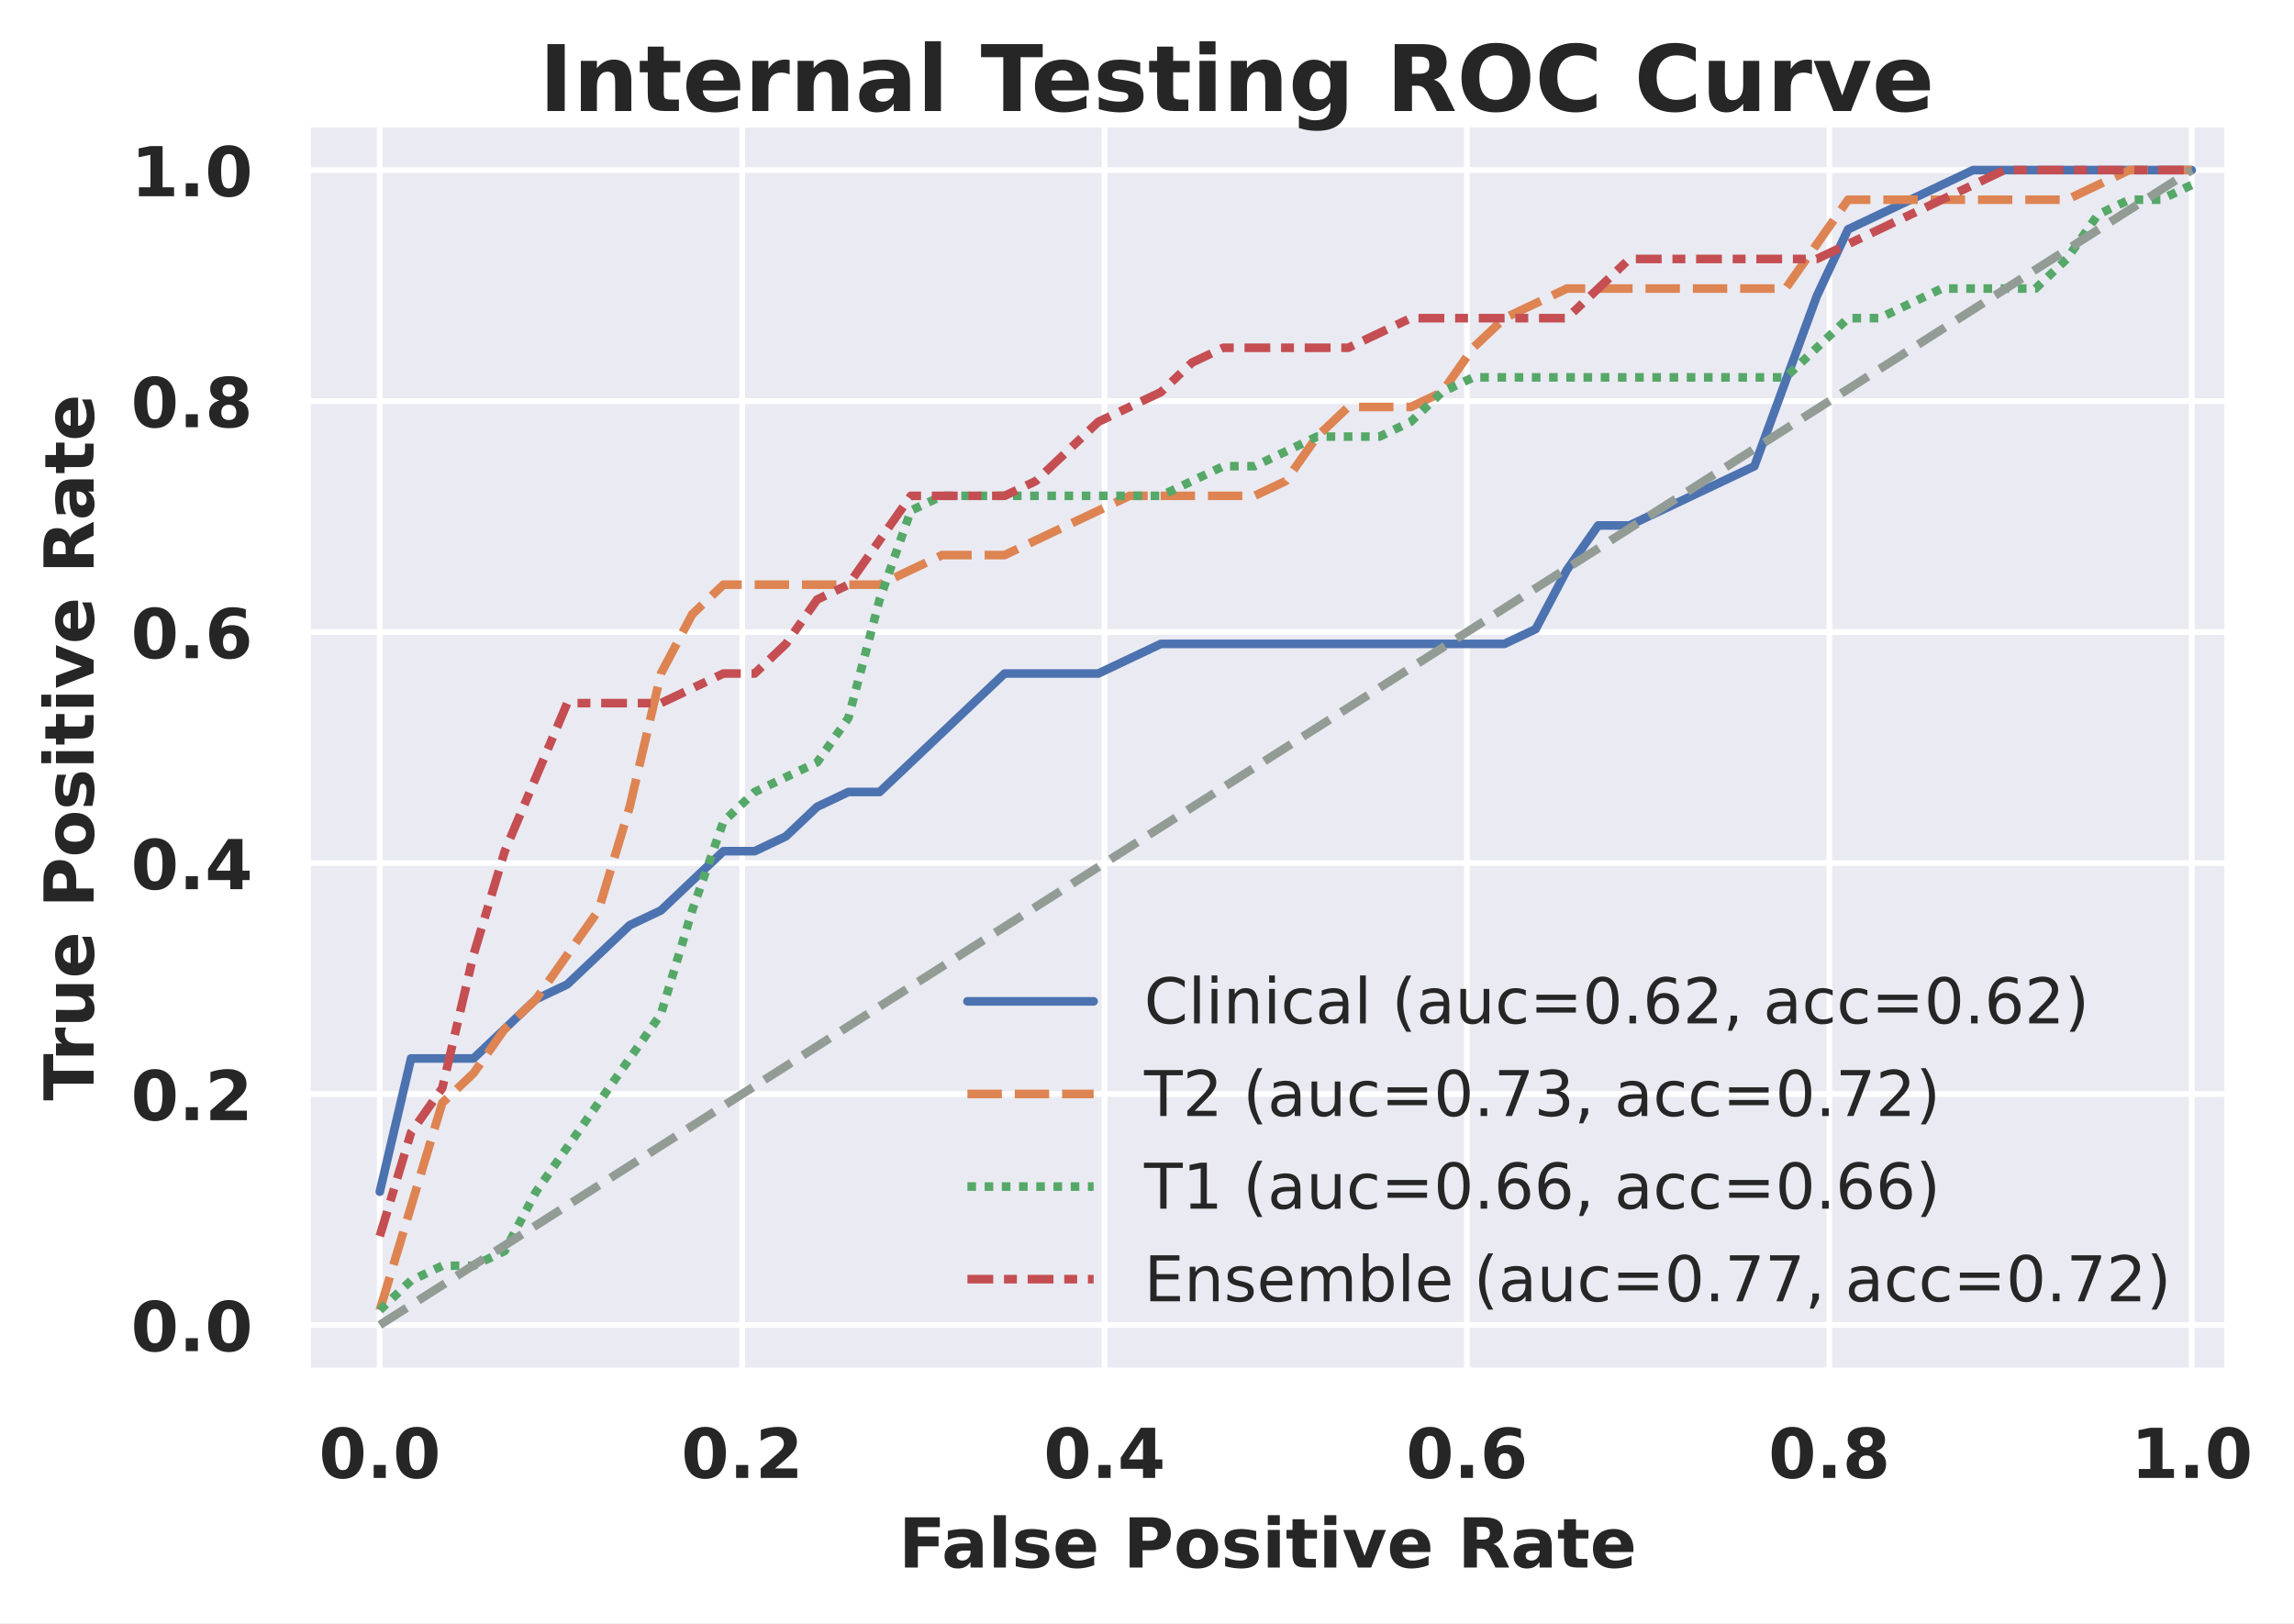
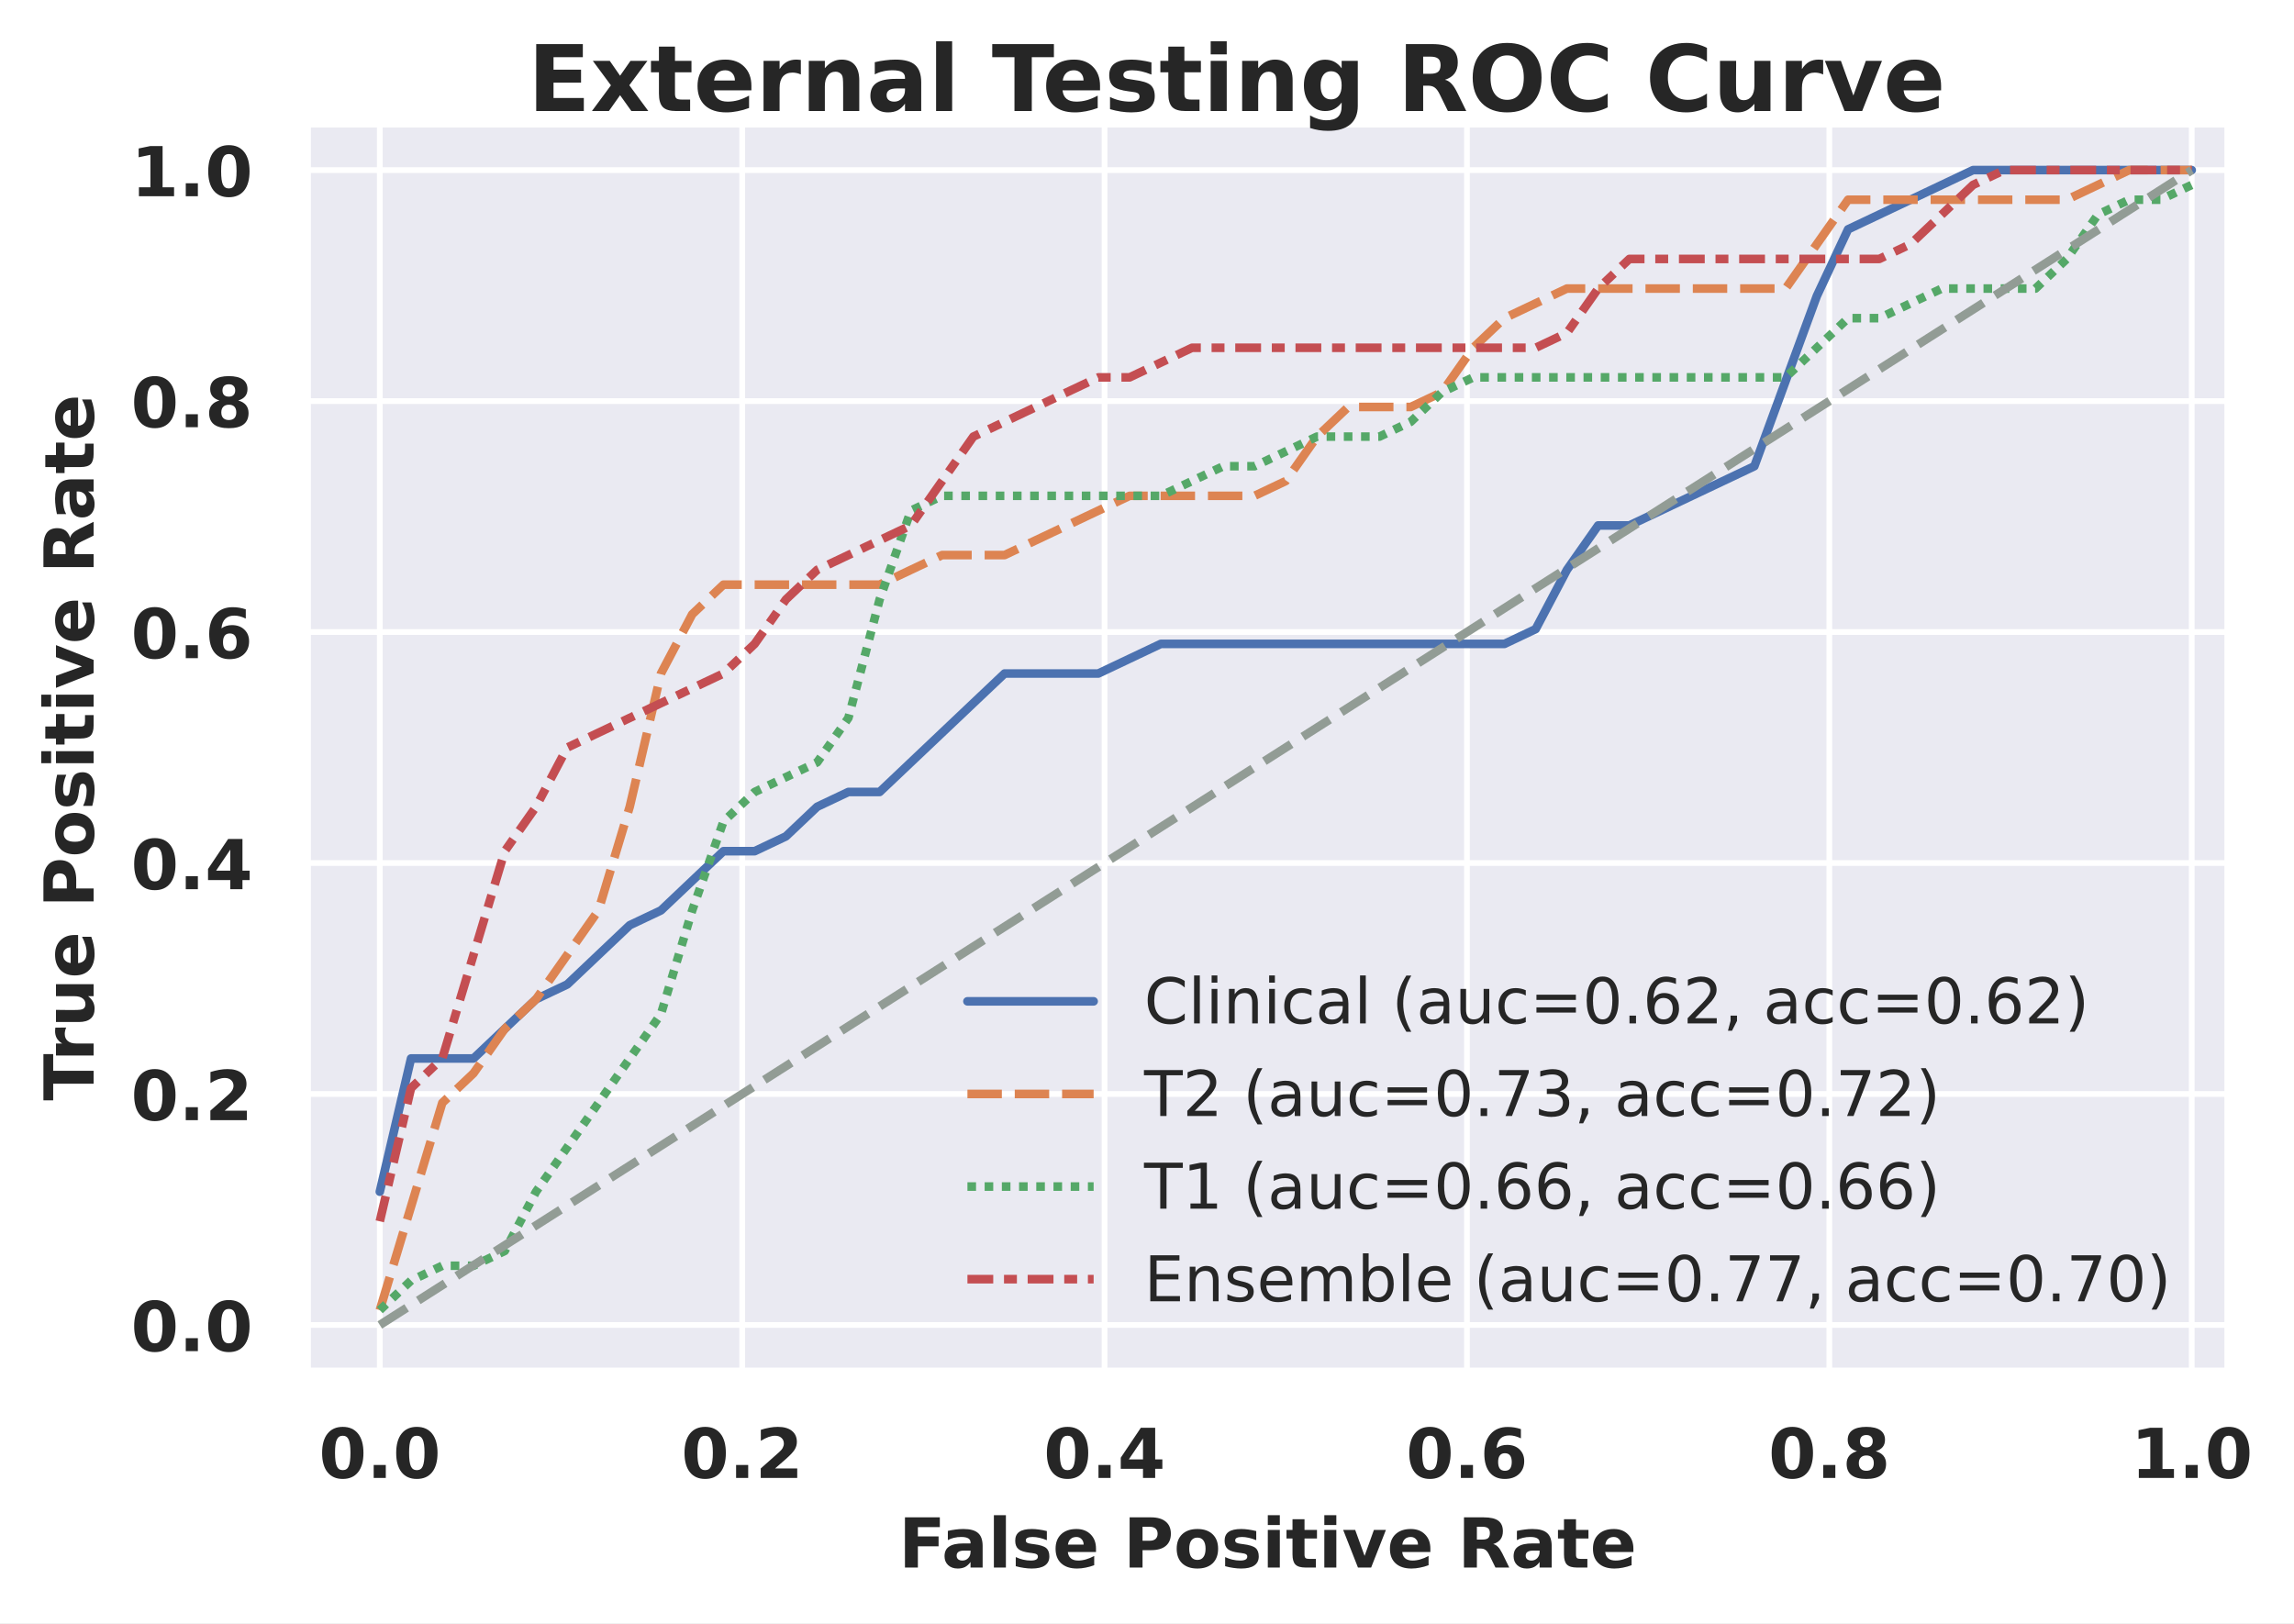
<svg xmlns="http://www.w3.org/2000/svg" height="282.967pt" version="1.1" viewBox="0 0 399.882 282.967" width="399.882pt">
  <defs>
    <style type="text/css">*{stroke-linecap:butt;stroke-linejoin:round;}</style>
  </defs>
  <g id="figure_1">
    <g id="patch_1">
      <path d="M 0 282.967  L 399.882 282.967  L 399.882 0  L 0 0  z " style="fill:#ffffff;" />
    </g>
    <g id="axes_1">
      <g id="patch_2">
        <path d="M 53.571 239.04  L 388.371 239.04  L 388.371 21.6  L 53.571 21.6  z " style="fill:#eaeaf2;" />
      </g>
      <g id="matplotlib.axis_1">
        <g id="xtick_1">
          <g id="line2d_1">
-             <path clip-path="url(#p3f8f0f05ae)" d="M 66.205 239.04  L 66.205 21.6  " style="fill:none;stroke:#ffffff;stroke-linecap:round;" />
+             <path clip-path="url(#pd99f02d6c9)" d="M 66.205 239.04  L 66.205 21.6  " style="fill:none;stroke:#ffffff;stroke-linecap:round;" />
          </g>
          <g id="text_1">
            <text style="fill:#262626;font-family:DejaVu Sans;font-size:12px;font-stretch:normal;font-style:normal;font-weight:bold;text-anchor:middle;" transform="rotate(-0, 66.20459, 257.6581)" x="66.205" y="257.658">0.0</text>
          </g>
        </g>
        <g id="xtick_2">
          <g id="line2d_2">
-             <path clip-path="url(#p3f8f0f05ae)" d="M 129.374 239.04  L 129.374 21.6  " style="fill:none;stroke:#ffffff;stroke-linecap:round;" />
+             <path clip-path="url(#pd99f02d6c9)" d="M 129.374 239.04  L 129.374 21.6  " style="fill:none;stroke:#ffffff;stroke-linecap:round;" />
          </g>
          <g id="text_2">
            <text style="fill:#262626;font-family:DejaVu Sans;font-size:12px;font-stretch:normal;font-style:normal;font-weight:bold;text-anchor:middle;" transform="rotate(-0, 129.3744, 257.6581)" x="129.374" y="257.658">0.2</text>
          </g>
        </g>
        <g id="xtick_3">
          <g id="line2d_3">
-             <path clip-path="url(#p3f8f0f05ae)" d="M 192.544 239.04  L 192.544 21.6  " style="fill:none;stroke:#ffffff;stroke-linecap:round;" />
+             <path clip-path="url(#pd99f02d6c9)" d="M 192.544 239.04  L 192.544 21.6  " style="fill:none;stroke:#ffffff;stroke-linecap:round;" />
          </g>
          <g id="text_3">
            <text style="fill:#262626;font-family:DejaVu Sans;font-size:12px;font-stretch:normal;font-style:normal;font-weight:bold;text-anchor:middle;" transform="rotate(-0, 192.5442, 257.6581)" x="192.544" y="257.658">0.4</text>
          </g>
        </g>
        <g id="xtick_4">
          <g id="line2d_4">
-             <path clip-path="url(#p3f8f0f05ae)" d="M 255.714 239.04  L 255.714 21.6  " style="fill:none;stroke:#ffffff;stroke-linecap:round;" />
+             <path clip-path="url(#pd99f02d6c9)" d="M 255.714 239.04  L 255.714 21.6  " style="fill:none;stroke:#ffffff;stroke-linecap:round;" />
          </g>
          <g id="text_4">
            <text style="fill:#262626;font-family:DejaVu Sans;font-size:12px;font-stretch:normal;font-style:normal;font-weight:bold;text-anchor:middle;" transform="rotate(-0, 255.714, 257.6581)" x="255.714" y="257.658">0.6</text>
          </g>
        </g>
        <g id="xtick_5">
          <g id="line2d_5">
-             <path clip-path="url(#p3f8f0f05ae)" d="M 318.884 239.04  L 318.884 21.6  " style="fill:none;stroke:#ffffff;stroke-linecap:round;" />
+             <path clip-path="url(#pd99f02d6c9)" d="M 318.884 239.04  L 318.884 21.6  " style="fill:none;stroke:#ffffff;stroke-linecap:round;" />
          </g>
          <g id="text_5">
            <text style="fill:#262626;font-family:DejaVu Sans;font-size:12px;font-stretch:normal;font-style:normal;font-weight:bold;text-anchor:middle;" transform="rotate(-0, 318.8838, 257.6581)" x="318.884" y="257.658">0.8</text>
          </g>
        </g>
        <g id="xtick_6">
          <g id="line2d_6">
-             <path clip-path="url(#p3f8f0f05ae)" d="M 382.054 239.04  L 382.054 21.6  " style="fill:none;stroke:#ffffff;stroke-linecap:round;" />
+             <path clip-path="url(#pd99f02d6c9)" d="M 382.054 239.04  L 382.054 21.6  " style="fill:none;stroke:#ffffff;stroke-linecap:round;" />
          </g>
          <g id="text_6">
            <text style="fill:#262626;font-family:DejaVu Sans;font-size:12px;font-stretch:normal;font-style:normal;font-weight:bold;text-anchor:middle;" transform="rotate(-0, 382.0536, 257.6581)" x="382.054" y="257.658">1.0</text>
          </g>
        </g>
        <g id="xtick_7" />
        <g id="xtick_8" />
        <g id="xtick_9" />
        <g id="xtick_10" />
        <g id="xtick_11" />
        <g id="xtick_12" />
        <g id="xtick_13" />
        <g id="xtick_14" />
        <g id="xtick_15" />
        <g id="xtick_16" />
        <g id="xtick_17" />
        <g id="xtick_18" />
        <g id="xtick_19" />
        <g id="xtick_20" />
        <g id="xtick_21" />
        <g id="text_7">
          <text style="fill:#262626;font-family:DejaVu Sans;font-size:12px;font-stretch:normal;font-style:normal;font-weight:bold;text-anchor:middle;" transform="rotate(-0, 220.9706, 273.2719)" x="220.971" y="273.272">False Positive Rate</text>
        </g>
      </g>
      <g id="matplotlib.axis_2">
        <g id="ytick_1">
          <g id="line2d_7">
-             <path clip-path="url(#p3f8f0f05ae)" d="M 53.571 230.987  L 388.371 230.987  " style="fill:none;stroke:#ffffff;stroke-linecap:round;" />
+             <path clip-path="url(#pd99f02d6c9)" d="M 53.571 230.987  L 388.371 230.987  " style="fill:none;stroke:#ffffff;stroke-linecap:round;" />
          </g>
          <g id="text_8">
            <text style="fill:#262626;font-family:DejaVu Sans;font-size:12px;font-stretch:normal;font-style:normal;font-weight:bold;text-anchor:end;" transform="rotate(-0, 44.07062, 235.5457)" x="44.071" y="235.546">0.0</text>
          </g>
        </g>
        <g id="ytick_2">
          <g id="line2d_8">
-             <path clip-path="url(#p3f8f0f05ae)" d="M 53.571 190.72  L 388.371 190.72  " style="fill:none;stroke:#ffffff;stroke-linecap:round;" />
+             <path clip-path="url(#pd99f02d6c9)" d="M 53.571 190.72  L 388.371 190.72  " style="fill:none;stroke:#ffffff;stroke-linecap:round;" />
          </g>
          <g id="text_9">
            <text style="fill:#262626;font-family:DejaVu Sans;font-size:12px;font-stretch:normal;font-style:normal;font-weight:bold;text-anchor:end;" transform="rotate(-0, 44.07062, 195.2791)" x="44.071" y="195.279">0.2</text>
          </g>
        </g>
        <g id="ytick_3">
          <g id="line2d_9">
-             <path clip-path="url(#p3f8f0f05ae)" d="M 53.571 150.453  L 388.371 150.453  " style="fill:none;stroke:#ffffff;stroke-linecap:round;" />
+             <path clip-path="url(#pd99f02d6c9)" d="M 53.571 150.453  L 388.371 150.453  " style="fill:none;stroke:#ffffff;stroke-linecap:round;" />
          </g>
          <g id="text_10">
            <text style="fill:#262626;font-family:DejaVu Sans;font-size:12px;font-stretch:normal;font-style:normal;font-weight:bold;text-anchor:end;" transform="rotate(-0, 44.07062, 155.0124)" x="44.071" y="155.012">0.4</text>
          </g>
        </g>
        <g id="ytick_4">
          <g id="line2d_10">
-             <path clip-path="url(#p3f8f0f05ae)" d="M 53.571 110.187  L 388.371 110.187  " style="fill:none;stroke:#ffffff;stroke-linecap:round;" />
+             <path clip-path="url(#pd99f02d6c9)" d="M 53.571 110.187  L 388.371 110.187  " style="fill:none;stroke:#ffffff;stroke-linecap:round;" />
          </g>
          <g id="text_11">
            <text style="fill:#262626;font-family:DejaVu Sans;font-size:12px;font-stretch:normal;font-style:normal;font-weight:bold;text-anchor:end;" transform="rotate(-0, 44.07062, 114.7457)" x="44.071" y="114.746">0.6</text>
          </g>
        </g>
        <g id="ytick_5">
          <g id="line2d_11">
-             <path clip-path="url(#p3f8f0f05ae)" d="M 53.571 69.92  L 388.371 69.92  " style="fill:none;stroke:#ffffff;stroke-linecap:round;" />
+             <path clip-path="url(#pd99f02d6c9)" d="M 53.571 69.92  L 388.371 69.92  " style="fill:none;stroke:#ffffff;stroke-linecap:round;" />
          </g>
          <g id="text_12">
            <text style="fill:#262626;font-family:DejaVu Sans;font-size:12px;font-stretch:normal;font-style:normal;font-weight:bold;text-anchor:end;" transform="rotate(-0, 44.07062, 74.47906)" x="44.071" y="74.479">0.8</text>
          </g>
        </g>
        <g id="ytick_6">
          <g id="line2d_12">
-             <path clip-path="url(#p3f8f0f05ae)" d="M 53.571 29.653  L 388.371 29.653  " style="fill:none;stroke:#ffffff;stroke-linecap:round;" />
+             <path clip-path="url(#pd99f02d6c9)" d="M 53.571 29.653  L 388.371 29.653  " style="fill:none;stroke:#ffffff;stroke-linecap:round;" />
          </g>
          <g id="text_13">
            <text style="fill:#262626;font-family:DejaVu Sans;font-size:12px;font-stretch:normal;font-style:normal;font-weight:bold;text-anchor:end;" transform="rotate(-0, 44.07062, 34.2124)" x="44.071" y="34.212">1.0</text>
          </g>
        </g>
        <g id="ytick_7" />
        <g id="ytick_8" />
        <g id="ytick_9" />
        <g id="ytick_10" />
        <g id="ytick_11" />
        <g id="ytick_12" />
        <g id="ytick_13" />
        <g id="ytick_14" />
        <g id="ytick_15" />
        <g id="ytick_16" />
        <g id="ytick_17" />
        <g id="ytick_18" />
        <g id="ytick_19" />
        <g id="ytick_20" />
        <g id="ytick_21" />
        <g id="text_14">
          <text style="fill:#262626;font-family:DejaVu Sans;font-size:12px;font-stretch:normal;font-style:normal;font-weight:bold;text-anchor:middle;" transform="rotate(-90, 16.31812, 130.32)" x="16.318" y="130.32">True Positive Rate</text>
        </g>
      </g>
      <g id="line2d_13">
-         <path clip-path="url(#p3f8f0f05ae)" d="M 66.205 207.756  L 71.65 184.525  L 77.096 184.525  L 82.542 184.525  L 87.987 179.363  L 93.433 174.2  L 98.879 171.619  L 104.324 166.457  L 109.77 161.294  L 115.216 158.713  L 120.661 153.551  L 126.107 148.388  L 131.553 148.388  L 136.998 145.807  L 142.444 140.645  L 147.89 138.064  L 153.335 138.064  L 158.781 132.901  L 169.672 122.576  L 175.118 117.414  L 180.564 117.414  L 186.009 117.414  L 191.455 117.414  L 196.901 114.833  L 202.346 112.252  L 207.792 112.252  L 213.238 112.252  L 218.683 112.252  L 224.129 112.252  L 235.02 112.252  L 245.912 112.252  L 251.357 112.252  L 256.803 112.252  L 262.249 112.252  L 267.695 109.67  L 273.14 99.346  L 278.586 91.602  L 284.032 91.602  L 294.923 86.44  L 305.814 81.277  L 316.706 51.594  L 322.151 39.978  L 327.597 37.397  L 333.043 34.816  L 338.488 32.235  L 343.934 29.653  L 349.38 29.653  L 354.825 29.653  L 360.271 29.653  L 365.717 29.653  L 371.162 29.653  L 376.608 29.653  L 382.054 29.653  " style="fill:none;stroke:#4c72b0;stroke-linecap:round;stroke-width:1.5;" />
+         <path clip-path="url(#pd99f02d6c9)" d="M 66.205 207.756  L 71.65 184.525  L 77.096 184.525  L 82.542 184.525  L 87.987 179.363  L 93.433 174.2  L 98.879 171.619  L 104.324 166.457  L 109.77 161.294  L 115.216 158.713  L 120.661 153.551  L 126.107 148.388  L 131.553 148.388  L 136.998 145.807  L 142.444 140.645  L 147.89 138.064  L 153.335 138.064  L 158.781 132.901  L 169.672 122.576  L 175.118 117.414  L 180.564 117.414  L 186.009 117.414  L 191.455 117.414  L 196.901 114.833  L 202.346 112.252  L 207.792 112.252  L 213.238 112.252  L 218.683 112.252  L 224.129 112.252  L 235.02 112.252  L 245.912 112.252  L 251.357 112.252  L 256.803 112.252  L 262.249 112.252  L 267.695 109.67  L 273.14 99.346  L 278.586 91.602  L 284.032 91.602  L 294.923 86.44  L 305.814 81.277  L 316.706 51.594  L 322.151 39.978  L 327.597 37.397  L 333.043 34.816  L 338.488 32.235  L 343.934 29.653  L 349.38 29.653  L 354.825 29.653  L 360.271 29.653  L 365.717 29.653  L 371.162 29.653  L 376.608 29.653  L 382.054 29.653  " style="fill:none;stroke:#4c72b0;stroke-linecap:round;stroke-width:1.5;" />
      </g>
      <g id="line2d_14">
-         <path clip-path="url(#p3f8f0f05ae)" d="M 66.205 228.405  L 71.65 210.337  L 77.096 192.269  L 82.542 187.106  L 87.987 179.363  L 93.433 174.2  L 98.879 166.457  L 104.324 158.713  L 109.77 140.645  L 115.216 117.414  L 120.661 107.089  L 126.107 101.927  L 131.553 101.927  L 136.998 101.927  L 142.444 101.927  L 147.89 101.927  L 153.335 101.927  L 158.781 99.346  L 164.227 96.764  L 169.672 96.764  L 175.118 96.764  L 180.564 94.183  L 186.009 91.602  L 191.455 89.021  L 196.901 86.44  L 202.346 86.44  L 207.792 86.44  L 213.238 86.44  L 218.683 86.44  L 224.129 83.858  L 229.575 76.115  L 235.02 70.952  L 240.466 70.952  L 245.912 70.952  L 251.357 68.371  L 256.803 60.628  L 262.249 55.465  L 267.695 52.884  L 273.14 50.303  L 278.586 50.303  L 284.032 50.303  L 289.477 50.303  L 294.923 50.303  L 300.369 50.303  L 305.814 50.303  L 311.26 50.303  L 316.706 42.559  L 322.151 34.816  L 327.597 34.816  L 333.043 34.816  L 338.488 34.816  L 343.934 34.816  L 349.38 34.816  L 354.825 34.816  L 360.271 34.816  L 365.717 32.235  L 371.162 29.653  L 376.608 29.653  L 382.054 29.653  " style="fill:none;stroke:#dd8452;stroke-dasharray:6,2.25;stroke-dashoffset:0;stroke-width:1.5;" />
+         <path clip-path="url(#pd99f02d6c9)" d="M 66.205 228.405  L 71.65 210.337  L 77.096 192.269  L 82.542 187.106  L 87.987 179.363  L 93.433 174.2  L 98.879 166.457  L 104.324 158.713  L 109.77 140.645  L 115.216 117.414  L 120.661 107.089  L 126.107 101.927  L 131.553 101.927  L 136.998 101.927  L 142.444 101.927  L 147.89 101.927  L 153.335 101.927  L 158.781 99.346  L 164.227 96.764  L 169.672 96.764  L 175.118 96.764  L 180.564 94.183  L 186.009 91.602  L 191.455 89.021  L 196.901 86.44  L 202.346 86.44  L 207.792 86.44  L 213.238 86.44  L 218.683 86.44  L 224.129 83.858  L 229.575 76.115  L 235.02 70.952  L 240.466 70.952  L 245.912 70.952  L 251.357 68.371  L 256.803 60.628  L 262.249 55.465  L 267.695 52.884  L 273.14 50.303  L 278.586 50.303  L 284.032 50.303  L 289.477 50.303  L 294.923 50.303  L 300.369 50.303  L 305.814 50.303  L 311.26 50.303  L 316.706 42.559  L 322.151 34.816  L 327.597 34.816  L 333.043 34.816  L 338.488 34.816  L 343.934 34.816  L 349.38 34.816  L 354.825 34.816  L 360.271 34.816  L 365.717 32.235  L 371.162 29.653  L 376.608 29.653  L 382.054 29.653  " style="fill:none;stroke:#dd8452;stroke-dasharray:6,2.25;stroke-dashoffset:0;stroke-width:1.5;" />
      </g>
      <g id="line2d_15">
-         <path clip-path="url(#p3f8f0f05ae)" d="M 66.205 228.405  L 71.65 223.243  L 77.096 220.662  L 82.542 220.662  L 87.987 218.081  L 93.433 207.756  L 98.879 200.012  L 104.324 192.269  L 109.77 184.525  L 115.216 176.782  L 120.661 158.713  L 126.107 143.226  L 131.553 138.064  L 136.998 135.482  L 142.444 132.901  L 147.89 125.158  L 153.335 104.508  L 158.781 89.021  L 164.227 86.44  L 169.672 86.44  L 175.118 86.44  L 180.564 86.44  L 186.009 86.44  L 191.455 86.44  L 196.901 86.44  L 202.346 86.44  L 207.792 83.858  L 213.238 81.277  L 218.683 81.277  L 224.129 78.696  L 229.575 76.115  L 235.02 76.115  L 240.466 76.115  L 245.912 73.534  L 251.357 68.371  L 256.803 65.79  L 262.249 65.79  L 267.695 65.79  L 273.14 65.79  L 278.586 65.79  L 284.032 65.79  L 289.477 65.79  L 294.923 65.79  L 300.369 65.79  L 305.814 65.79  L 311.26 65.79  L 316.706 60.628  L 322.151 55.465  L 327.597 55.465  L 333.043 52.884  L 338.488 50.303  L 343.934 50.303  L 349.38 50.303  L 354.825 50.303  L 360.271 45.141  L 365.717 37.397  L 371.162 34.816  L 376.608 34.816  L 382.054 32.235  " style="fill:none;stroke:#55a868;stroke-dasharray:1.5,1.5;stroke-dashoffset:0;stroke-width:1.5;" />
+         <path clip-path="url(#pd99f02d6c9)" d="M 66.205 228.405  L 71.65 223.243  L 77.096 220.662  L 82.542 220.662  L 87.987 218.081  L 93.433 207.756  L 98.879 200.012  L 104.324 192.269  L 109.77 184.525  L 115.216 176.782  L 120.661 158.713  L 126.107 143.226  L 131.553 138.064  L 136.998 135.482  L 142.444 132.901  L 147.89 125.158  L 153.335 104.508  L 158.781 89.021  L 164.227 86.44  L 169.672 86.44  L 175.118 86.44  L 180.564 86.44  L 186.009 86.44  L 191.455 86.44  L 196.901 86.44  L 202.346 86.44  L 207.792 83.858  L 213.238 81.277  L 218.683 81.277  L 224.129 78.696  L 229.575 76.115  L 235.02 76.115  L 240.466 76.115  L 245.912 73.534  L 251.357 68.371  L 256.803 65.79  L 262.249 65.79  L 267.695 65.79  L 273.14 65.79  L 278.586 65.79  L 284.032 65.79  L 289.477 65.79  L 294.923 65.79  L 300.369 65.79  L 305.814 65.79  L 311.26 65.79  L 316.706 60.628  L 322.151 55.465  L 327.597 55.465  L 333.043 52.884  L 338.488 50.303  L 343.934 50.303  L 349.38 50.303  L 354.825 50.303  L 360.271 45.141  L 365.717 37.397  L 371.162 34.816  L 376.608 34.816  L 382.054 32.235  " style="fill:none;stroke:#55a868;stroke-dasharray:1.5,1.5;stroke-dashoffset:0;stroke-width:1.5;" />
      </g>
      <g id="line2d_16">
-         <path clip-path="url(#p3f8f0f05ae)" d="M 66.205 215.499  L 71.65 197.431  L 77.096 189.688  L 82.542 166.457  L 87.987 148.388  L 93.433 135.482  L 98.879 122.576  L 104.324 122.576  L 109.77 122.576  L 115.216 122.576  L 120.661 119.995  L 126.107 117.414  L 131.553 117.414  L 136.998 112.252  L 142.444 104.508  L 147.89 101.927  L 153.335 94.183  L 158.781 86.44  L 164.227 86.44  L 169.672 86.44  L 175.118 86.44  L 180.564 83.858  L 186.009 78.696  L 191.455 73.534  L 196.901 70.952  L 202.346 68.371  L 207.792 63.209  L 213.238 60.628  L 218.683 60.628  L 224.129 60.628  L 229.575 60.628  L 235.02 60.628  L 240.466 58.046  L 245.912 55.465  L 251.357 55.465  L 256.803 55.465  L 262.249 55.465  L 267.695 55.465  L 273.14 55.465  L 278.586 50.303  L 284.032 45.141  L 289.477 45.141  L 294.923 45.141  L 300.369 45.141  L 305.814 45.141  L 311.26 45.141  L 316.706 45.141  L 322.151 42.559  L 327.597 39.978  L 333.043 37.397  L 338.488 34.816  L 343.934 32.235  L 349.38 29.653  L 354.825 29.653  L 360.271 29.653  L 365.717 29.653  L 371.162 29.653  L 376.608 29.653  L 382.054 29.653  " style="fill:none;stroke:#c44e52;stroke-dasharray:4.5,1.875,2.25,1.875;stroke-dashoffset:0;stroke-width:1.5;" />
+         <path clip-path="url(#pd99f02d6c9)" d="M 66.205 212.918  L 71.65 189.688  L 77.096 184.525  L 82.542 166.457  L 87.987 148.388  L 93.433 140.645  L 98.879 130.32  L 104.324 127.739  L 109.77 125.158  L 115.216 122.576  L 120.661 119.995  L 126.107 117.414  L 131.553 112.252  L 136.998 104.508  L 142.444 99.346  L 147.89 96.764  L 153.335 94.183  L 158.781 91.602  L 164.227 83.858  L 169.672 76.115  L 175.118 73.534  L 180.564 70.952  L 186.009 68.371  L 191.455 65.79  L 196.901 65.79  L 202.346 63.209  L 207.792 60.628  L 213.238 60.628  L 218.683 60.628  L 224.129 60.628  L 229.575 60.628  L 235.02 60.628  L 240.466 60.628  L 245.912 60.628  L 251.357 60.628  L 256.803 60.628  L 262.249 60.628  L 267.695 60.628  L 273.14 58.046  L 278.586 50.303  L 284.032 45.141  L 289.477 45.141  L 294.923 45.141  L 300.369 45.141  L 305.814 45.141  L 311.26 45.141  L 316.706 45.141  L 322.151 45.141  L 327.597 45.141  L 333.043 42.559  L 338.488 37.397  L 343.934 32.235  L 349.38 29.653  L 354.825 29.653  L 360.271 29.653  L 365.717 29.653  L 371.162 29.653  L 376.608 29.653  L 382.054 29.653  " style="fill:none;stroke:#c44e52;stroke-dasharray:4.5,1.875,2.25,1.875;stroke-dashoffset:0;stroke-width:1.5;" />
      </g>
      <g id="line2d_17" />
      <g id="line2d_18" />
      <g id="line2d_19" />
      <g id="line2d_20" />
      <g id="line2d_21">
-         <path clip-path="url(#p3f8f0f05ae)" d="M 66.205 230.987  L 382.054 29.653  " style="fill:none;stroke:#929c95;stroke-dasharray:5.55,2.4;stroke-dashoffset:0;stroke-width:1.5;" />
+         <path clip-path="url(#pd99f02d6c9)" d="M 66.205 230.987  L 382.054 29.653  " style="fill:none;stroke:#929c95;stroke-dasharray:5.55,2.4;stroke-dashoffset:0;stroke-width:1.5;" />
      </g>
      <g id="patch_3">
        <path d="M 53.571 239.04  L 53.571 21.6  " style="fill:none;stroke:#ffffff;stroke-linecap:square;stroke-linejoin:miter;stroke-width:1.25;" />
      </g>
      <g id="patch_4">
        <path d="M 388.371 239.04  L 388.371 21.6  " style="fill:none;stroke:#ffffff;stroke-linecap:square;stroke-linejoin:miter;stroke-width:1.25;" />
      </g>
      <g id="patch_5">
        <path d="M 53.571 239.04  L 388.371 239.04  " style="fill:none;stroke:#ffffff;stroke-linecap:square;stroke-linejoin:miter;stroke-width:1.25;" />
      </g>
      <g id="patch_6">
        <path d="M 53.571 21.6  L 388.371 21.6  " style="fill:none;stroke:#ffffff;stroke-linecap:square;stroke-linejoin:miter;stroke-width:1.25;" />
      </g>
      <g id="legend_1">
        <g id="line2d_22">
          <path d="M 168.639 174.565  L 190.639 174.565  " style="fill:none;stroke:#4c72b0;stroke-linecap:round;stroke-width:1.5;" />
        </g>
        <g id="line2d_23" />
        <g id="text_15">
          <text style="fill:#262626;font-family:DejaVu Sans;font-size:11px;font-stretch:normal;font-style:normal;font-weight:normal;text-anchor:start;" transform="rotate(-0, 199.4387, 178.4145)" x="199.439" y="178.415">Clinical (auc=0.62, acc=0.62)</text>
        </g>
        <g id="line2d_24">
          <path d="M 168.639 190.71  L 190.639 190.71  " style="fill:none;stroke:#dd8452;stroke-dasharray:6,2.25;stroke-dashoffset:0;stroke-width:1.5;" />
        </g>
        <g id="line2d_25" />
        <g id="text_16">
          <text style="fill:#262626;font-family:DejaVu Sans;font-size:11px;font-stretch:normal;font-style:normal;font-weight:normal;text-anchor:start;" transform="rotate(-0, 199.4387, 194.5605)" x="199.439" y="194.56">T2 (auc=0.73, acc=0.72)</text>
        </g>
        <g id="line2d_26">
          <path d="M 168.639 206.856  L 190.639 206.856  " style="fill:none;stroke:#55a868;stroke-dasharray:1.5,1.5;stroke-dashoffset:0;stroke-width:1.5;" />
        </g>
        <g id="line2d_27" />
        <g id="text_17">
          <text style="fill:#262626;font-family:DejaVu Sans;font-size:11px;font-stretch:normal;font-style:normal;font-weight:normal;text-anchor:start;" transform="rotate(-0, 199.4387, 210.7064)" x="199.439" y="210.706">T1 (auc=0.66, acc=0.66)</text>
        </g>
        <g id="line2d_28">
          <path d="M 168.639 223.002  L 190.639 223.002  " style="fill:none;stroke:#c44e52;stroke-dasharray:4.5,1.875,2.25,1.875;stroke-dashoffset:0;stroke-width:1.5;" />
        </g>
        <g id="line2d_29" />
        <g id="text_18">
-           <text style="fill:#262626;font-family:DejaVu Sans;font-size:11px;font-stretch:normal;font-style:normal;font-weight:normal;text-anchor:start;" transform="rotate(-0, 199.4387, 226.8523)" x="199.439" y="226.852">Ensemble (auc=0.77, acc=0.72)</text>
+           <text style="fill:#262626;font-family:DejaVu Sans;font-size:11px;font-stretch:normal;font-style:normal;font-weight:normal;text-anchor:start;" transform="rotate(-0, 199.4387, 226.8523)" x="199.439" y="226.852">Ensemble (auc=0.77, acc=0.70)</text>
        </g>
      </g>
    </g>
    <g id="text_19">
-       <text style="fill:#262626;font-family:DejaVu Sans;font-size:16px;font-stretch:normal;font-style:normal;font-weight:bold;text-anchor:middle;" transform="rotate(-0, 215.5706, 19.3575)" x="215.571" y="19.358">Internal Testing ROC Curve</text>
+       <text style="fill:#262626;font-family:DejaVu Sans;font-size:16px;font-stretch:normal;font-style:normal;font-weight:bold;text-anchor:middle;" transform="rotate(-0, 215.5706, 19.3575)" x="215.571" y="19.358">External Testing ROC Curve</text>
    </g>
  </g>
  <defs>
-     <clipPath id="p3f8f0f05ae">
+     <clipPath id="pd99f02d6c9">
      <rect height="217.44" width="334.8" x="53.571" y="21.6" />
    </clipPath>
  </defs>
</svg>
